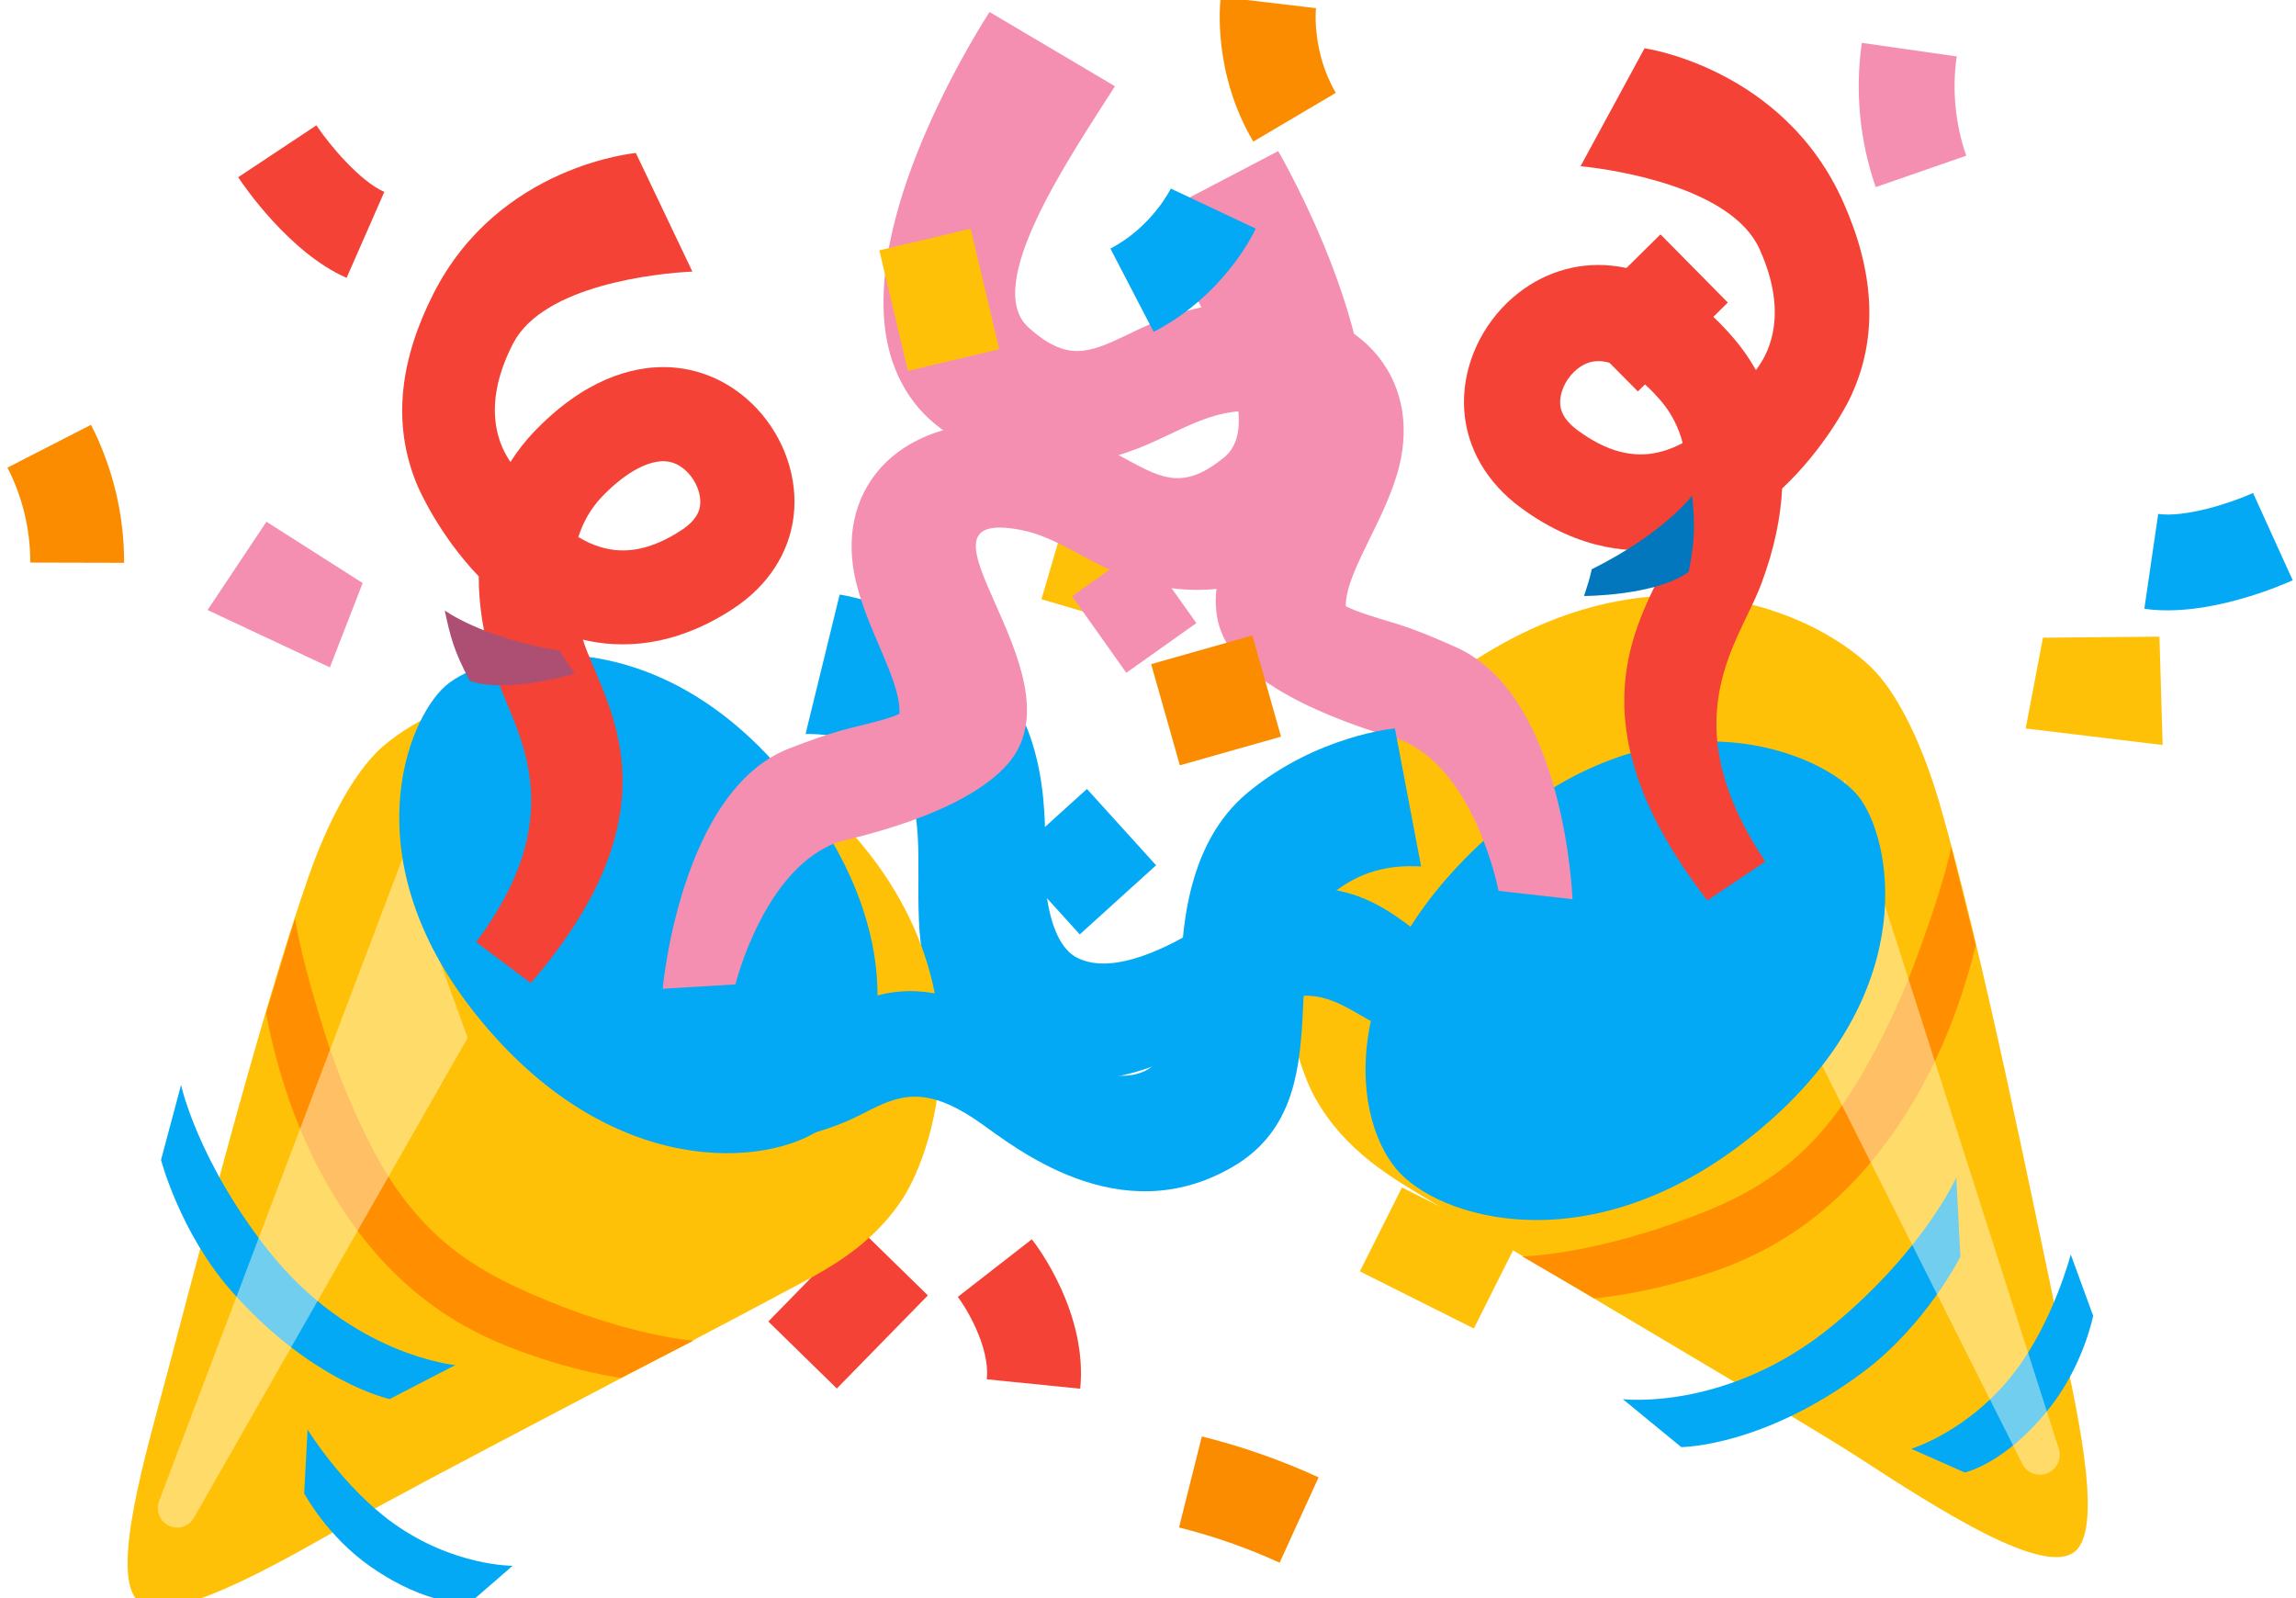
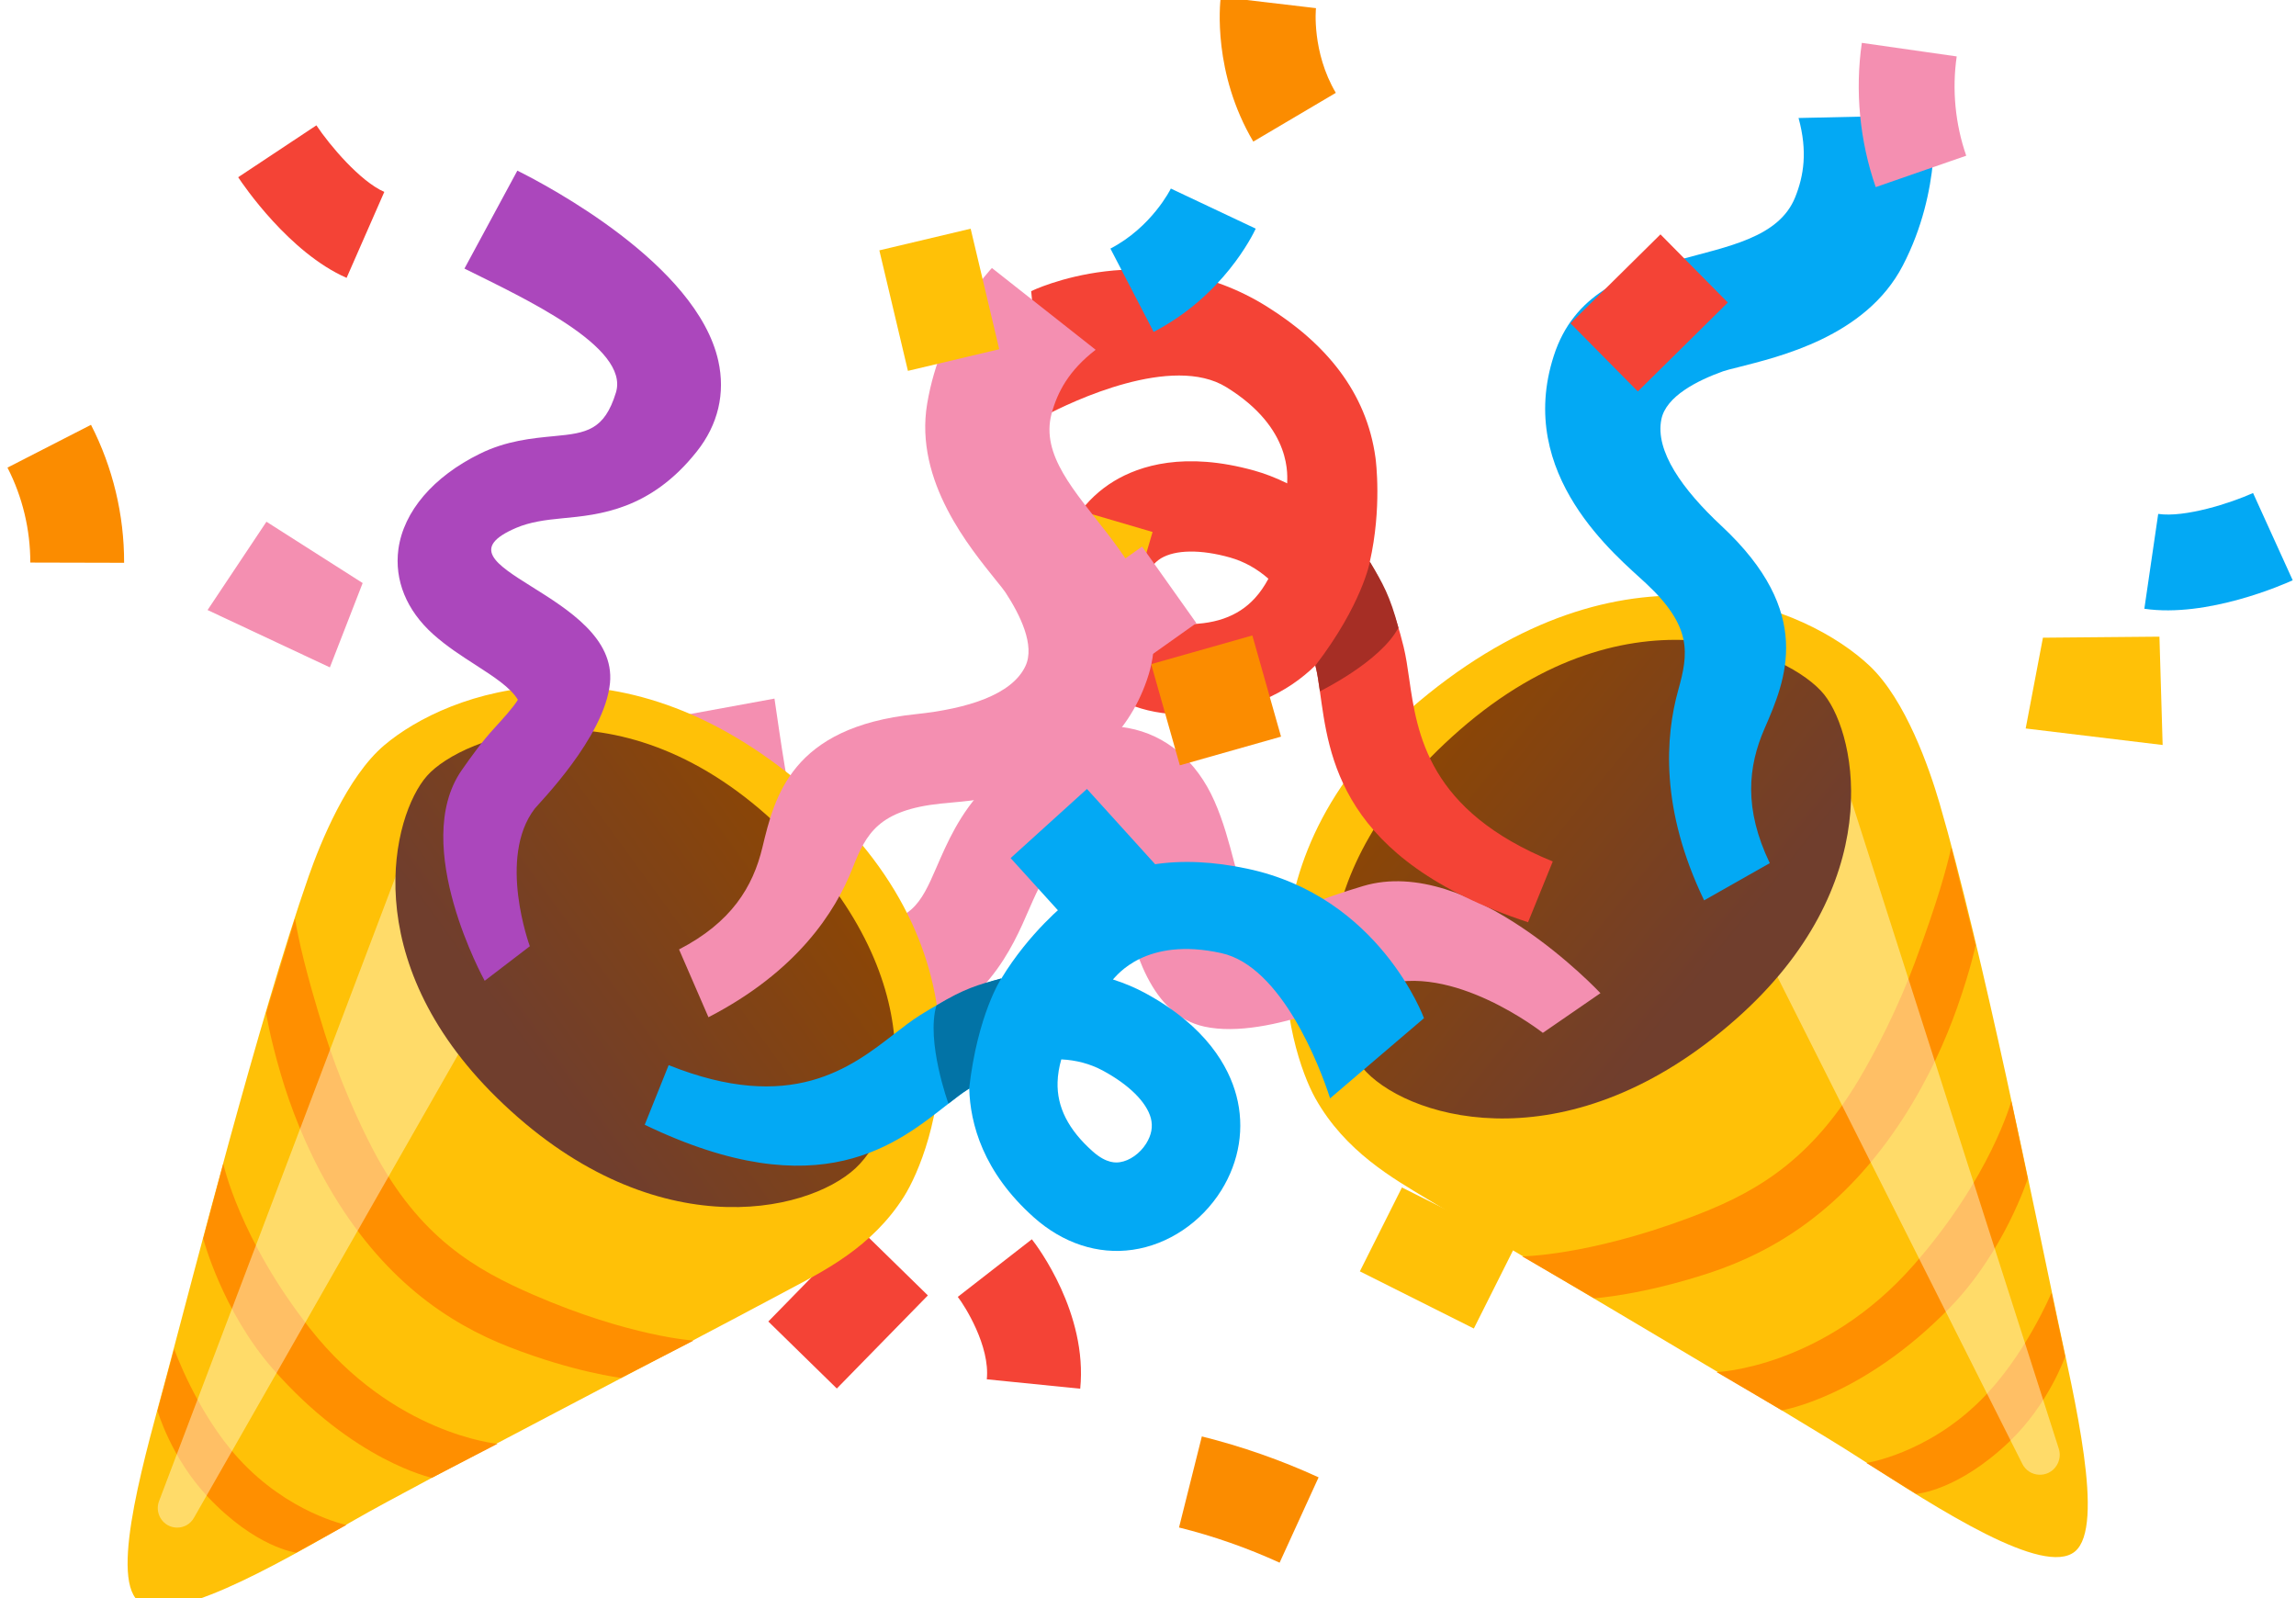
<svg xmlns="http://www.w3.org/2000/svg" width="184" height="128" viewBox="0 0 184 128">
  <g transform="translate(59 -1) scale(.96) rotate(8 64 64) translate(128 0) scale(-1 1)">
    <g>
      <g>
        <g>
          <path style="fill:#FFC107;" d="M7.45,123.27c2.27,2.46,11.62-1.83,19-5.27c5.53-2.57,27.66-11.65,38.66-16.36     c2.97-1.27,7.29-2.93,10.4-7.02c2.76-3.64,10.08-19.1-4.66-34.76c-14.96-15.9-30.37-11.51-36.13-7.43     c-3.39,2.4-6.15,7.81-7.39,10.56c-5.24,11.62-12.71,32.91-15.75,41.28C9.35,110.44,5.2,120.83,7.45,123.27z" />
          <path style="fill:#FF8F00;" d="M25.85,66.49c0.14,1.74,0.49,4.57,1.69,10.02c0.82,3.74,2.16,7.66,3.25,10.25     c3.27,7.79,7.86,10.93,12.51,13.45c7.9,4.28,13.27,5.08,13.27,5.08l-6.44,2.63c0,0-3.9-0.81-9.22-3.43     c-5.07-2.5-10.35-6.73-14.21-15.01c-1.67-3.59-2.64-7.07-3.2-9.83c-0.69-3.42-0.8-5.36-0.8-5.36L25.85,66.49z" />
-           <path style="fill:#03A9F4;" d="M17.94,86.77c0,0,0.8,6.49,6.16,14.68c6.28,9.58,15.05,11.15,15.05,11.15l-5.83,2.4     c0,0-6.51-1.99-12.7-10.44c-3.86-5.27-4.94-11.57-4.94-11.57L17.94,86.77z" transform="rotate(-9 64 67)" />
-           <path style="fill:#03A9F4;" d="M12.39,102.15c0,0,1.46,5.6,4.66,9.78c3.81,4.99,8.66,6.44,8.66,6.44l-4.47,1.98     c0,0-3.39-0.71-7.1-5.41c-2.82-3.57-3.62-7.67-3.62-7.67L12.39,102.15z" transform="translate(5 3) rotate(8 55 55)" />
+           <path style="fill:#FF8F00;" d="M17.94,86.77c0,0,0.8,6.49,6.16,14.68c6.28,9.58,15.05,11.15,15.05,11.15l-5.83,2.4     c0,0-6.51-1.99-12.7-10.44c-3.86-5.27-4.94-11.57-4.94-11.57L17.94,86.77z" />
+           <path style="fill:#FF8F00;" d="M12.39,102.15c0,0,1.46,5.6,4.66,9.78c3.81,4.99,8.66,6.44,8.66,6.44l-4.47,1.98     c0,0-3.39-0.71-7.1-5.41c-2.82-3.57-3.62-7.67-3.62-7.67L12.39,102.15z" />
          <g style="opacity:0.44;">
            <path style="fill:#FFFDE7;" d="M9.96,116.37L9.96,116.37c-0.2-0.45-0.2-0.96,0.01-1.4l25.47-52.82l4.19,15.75l-26.8,38.71      C12.11,117.69,10.49,117.55,9.96,116.37z" />
          </g>
          <linearGradient id="popper2_p0_SVGID_1_" gradientUnits="userSpaceOnUse" x1="74.384" y1="61.839" x2="44.617" y2="79.699">
            <stop offset="0.024" style="stop-color:#8F4700" />
            <stop offset="1" style="stop-color:#703E2D" />
          </linearGradient>
-           <path style="fill:#03A9F4;" d="M41.65,83.19c11.9,13.92,25.45,12.18,29.96,8.66c4.52-3.53,8.09-15.66-3.76-29.35     c-12.42-14.34-26.48-10.25-29.73-7.15S30.73,70.42,41.65,83.19z" transform="translate(-4 8)" />
-           <g>
+           <path style="fill:url(#popper2_p0_SVGID_1_);" d="M41.65,83.19c11.9,13.92,25.45,12.18,29.96,8.66c4.52-3.53,8.09-15.66-3.76-29.35     c-12.42-14.34-26.48-10.25-29.73-7.15S30.73,70.42,41.65,83.19z" />
+           <g transform="translate(55 84) rotate(41) scale(0.94) translate(-59 -75)">
+             <path style="fill:#F48FB1;" d="M62.77,75.35l-6.21-0.17c0,0,2.95-16.66,12.5-19.46c1.79-0.52,3.75-1.05,5.72-1.34      c1.17-0.18,3.02-0.45,3.93-0.79c0.21-1.57-0.45-3.57-1.19-5.84c-0.58-1.76-1.18-3.57-1.5-5.55c-0.62-3.86,0.41-7.27,2.9-9.62      c3.04-2.85,7.95-3.76,13.49-2.5c3.16,0.72,5.49,2.27,7.54,3.63c2.93,1.95,4.64,2.94,8.22,0.53c4.33-2.92-1.33-14.35-4.34-20.95      l11.23-4.68c1.51,3.3,8.8,20.28,3.99,29.97c-1.62,3.26-4.41,5.42-8.07,6.23c-7.96,1.78-12.62-1.32-16.02-3.58      c-1.61-1.07-3.02-1.91-4.55-2.35c-10.63-3.03,4.21,12.61-2.74,19.64c-4.17,4.21-14.36,5.32-15.02,5.48      C66.09,65.58,62.77,75.35,62.77,75.35z" />
+           </g>
+           <g transform="translate(43 72) rotate(-75) scale(0.94) translate(-55 -84)">
            <path style="fill:#03A9F4;" d="M82.52,88.92c-4.34-3.64-6.65-2.99-9.75-1.7c-4,1.66-10.29,2.89-18.83,0l2.57-6.19      c5.07,1.71,8.74,0.88,11.91-0.99c4.08-2.4,9.66-5.69,18.34,1.6c3.62,3.04,7.33,5.06,10.05,4.14c1.98-0.66,3.03-3.61,3.56-5.96      c0.05-0.21,0.13-0.81,0.19-1.34c0.48-3.67,1.28-11.59,7.18-15.64c6.31-4.33,12.94-4.33,12.94-4.33l1.2,11.92      c-3.05-0.45-5.17,0.17-6.96,1.16c-6.74,3.75-0.87,18.15-11.36,22.99C93.47,99.27,85.22,91.18,82.52,88.92z" />
          </g>
-           <g>
+           <g transform="translate(59 75) rotate(34) scale(0.94) translate(-43 -72)">
            <path style="fill:#F44336;" d="M45.4,73.72l-4.34-3.89c7.97-8.9,5.87-15.44,4.34-20.2c-0.31-0.96-0.6-1.87-0.79-2.74      c-0.68-3.08-0.82-5.76-0.61-8.1c-3.06-3.81-4.41-7.8-4.5-8.07c-1.86-5.63-0.46-11.12,2.75-16.27C48.74,4,60.49,4,60.49,4      l3.92,10.49c-2.98-0.12-12.75,0.03-15.75,4.76c-3.79,5.96-1.3,9.64-1.12,10.06c0.73-0.95,1.47-1.71,2.13-2.3      c4.79-4.25,8.95-4.86,11.6-4.62c2.98,0.27,5.68,1.77,7.61,4.23c2.11,2.7,2.98,6.21,2.31,9.4c-0.65,3.11-2.72,5.74-5.83,7.41      c-5.43,2.92-9.95,2.52-12.98,1.51c0.02,0.07,0.03,0.15,0.05,0.22c0.11,0.5,0.33,1.2,0.59,2.01      C54.79,52.65,58.08,61.35,45.4,73.72z M52.75,36.19c0.58,0.42,1.19,0.77,1.82,1.02c2.1,0.84,4.39,0.56,6.99-0.84      c1.53-0.82,1.71-1.7,1.77-1.99c0.18-0.87-0.12-1.98-0.77-2.81c-0.57-0.73-1.23-1.11-2.02-1.19c-1.5-0.13-3.53,0.82-5.56,2.63      C54.01,33.88,53.27,34.95,52.75,36.19z" />
-           </g>
-           <g>
-             <path style="fill:#F48FB1;" d="M62.77,75.35l-6.21-0.17c0,0,2.95-16.66,12.5-19.46c1.79-0.52,3.75-1.05,5.72-1.34      c1.17-0.18,3.02-0.45,3.93-0.79c0.21-1.57-0.45-3.57-1.19-5.84c-0.58-1.76-1.18-3.57-1.5-5.55c-0.62-3.86,0.41-7.27,2.9-9.62      c3.04-2.85,7.95-3.76,13.49-2.5c3.16,0.72,5.49,2.27,7.54,3.63c2.93,1.95,4.64,2.94,8.22,0.53c4.33-2.92-1.33-14.35-4.34-20.95      l11.23-4.68c1.51,3.3,8.8,20.28,3.99,29.97c-1.62,3.26-4.41,5.42-8.07,6.23c-7.96,1.78-12.62-1.32-16.02-3.58      c-1.61-1.07-3.02-1.91-4.55-2.35c-10.63-3.03,4.21,12.61-2.74,19.64c-4.17,4.21-14.36,5.32-15.02,5.48      C66.09,65.58,62.77,75.35,62.77,75.35z" />
+             <path style="fill:#A62E25;" d="M43.99,38.79c-0.19,2.2-0.28,3.51,0.29,6.37c2.75,2.02,8.74,2.02,8.74,2.02    c-0.26-0.81-0.49-1.51-0.59-2.01c-0.02-0.07-0.03-0.15-0.05-0.22C46.29,41.91,43.99,38.79,43.99,38.79z" />
          </g>
        </g>
-         <path style="fill:#0277BD;" d="M43.99,38.79c-0.19,2.2-0.28,3.51,0.29,6.37c2.75,2.02,8.74,2.02,8.74,2.02    c-0.26-0.81-0.49-1.51-0.59-2.01c-0.02-0.07-0.03-0.15-0.05-0.22C46.29,41.91,43.99,38.79,43.99,38.79z" transform="translate(5 3) rotate(8 55 55)" />
      </g>
      <g transform="translate(-7 -8) rotate(-25 64 64)">
        <g>
          <polygon style="fill:#FFC107;" points="31.53,48.64 21.19,43.57 26.34,36.13 34.45,41.5   " />
        </g>
      </g>
      <g transform="translate(0 3) rotate(-8 64 64)">
        <g>
          <path style="fill:#03A9F4;" d="M16.29,34.6c-5.28-0.71-10.66-5.19-11.25-5.7l5.19-6.09c1.57,1.33,4.9,3.56,7.13,3.86L16.29,34.6z" />
        </g>
      </g>
      <g transform="translate(7 -3) rotate(9 64 64)">
        <g>
          <path style="fill:#F48FB1;" d="M25.61,21.27l-7.6-2.49c0.87-2.66,1.1-5.53,0.65-8.3l7.9-1.27C27.21,13.23,26.88,17.4,25.61,21.27z    " />
        </g>
      </g>
      <g transform="translate(-1 8) rotate(-25 64 64)">
        <g>
          <rect x="74.11" y="14.35" transform="matrix(0.9769 -0.2137 0.2137 0.9769 -2.3917 17.1437)" style="fill:#F44336;" width="8" height="10.56" />
        </g>
      </g>
      <g transform="translate(6 2) rotate(-8 64 64)">
        <g>
          <path style="fill:#FB8C00;" d="M92.46,17.77l-5.5-5.81c2.88-2.73,3.54-6.3,3.54-6.34l7.9,1.29C98.3,7.54,97.29,13.2,92.46,17.77z" />
        </g>
      </g>
      <g transform="translate(-2 -4) rotate(9 64 64)">
        <g>
          <rect x="96.54" y="47.3" transform="matrix(0.9545 -0.2983 0.2983 0.9545 -10.7408 32.2313)" style="fill:#FFC107;" width="7.32" height="8" />
        </g>
      </g>
      <g transform="translate(5 7) rotate(-25 64 64)">
        <g>
          <path style="fill:#03A9F4;" d="M97.55,113.03l-7.95-0.94c0.34-2.83-1.77-6.3-2.35-7.07l6.4-4.8    C94.13,100.85,98.3,106.62,97.55,113.03z" />
        </g>
      </g>
      <g transform="translate(-3 1) rotate(-8 64 64)">
        <g>
          <path style="fill:#F48FB1;" d="M120.37,102.89c-2.99-0.45-6.05-0.63-9.07-0.52l-0.27-8c3.51-0.12,7.06,0.08,10.53,0.61    L120.37,102.89z" />
        </g>
      </g>
      <g transform="translate(4 -5) rotate(9 64 64)">
        <g>
          <rect x="112.29" y="109.43" transform="matrix(0.7026 -0.7116 0.7116 0.7026 -47.1516 116.922)" style="fill:#F44336;" width="8" height="10.87" />
        </g>
      </g>
      <g transform="translate(-4 6) rotate(-25 64 64)">
        <rect x="88.29" y="65.14" transform="matrix(0.6583 0.7527 -0.7527 0.6583 84.0086 -46.0064)" style="fill:#FB8C00;" width="8.78" height="8.78" />
      </g>
    </g>
  </g>
  <g transform="translate(-1 8) scale(.94) rotate(-5 64 64)">
    <g>
      <g>
        <g>
          <path style="fill:#FFC107;" d="M7.45,123.27c2.27,2.46,11.62-1.83,19-5.27c5.53-2.57,27.66-11.65,38.66-16.36     c2.97-1.27,7.29-2.93,10.4-7.02c2.76-3.64,10.08-19.1-4.66-34.76c-14.96-15.9-30.37-11.51-36.13-7.43     c-3.39,2.4-6.15,7.81-7.39,10.56c-5.24,11.62-12.71,32.91-15.75,41.28C9.35,110.44,5.2,120.83,7.45,123.27z" />
          <path style="fill:#FF8F00;" d="M25.85,66.49c0.14,1.74,0.49,4.57,1.69,10.02c0.82,3.74,2.16,7.66,3.25,10.25     c3.27,7.79,7.86,10.93,12.51,13.45c7.9,4.28,13.27,5.08,13.27,5.08l-6.44,2.63c0,0-3.9-0.81-9.22-3.43     c-5.07-2.5-10.35-6.73-14.21-15.01c-1.67-3.59-2.64-7.07-3.2-9.83c-0.69-3.42-0.8-5.36-0.8-5.36L25.85,66.49z" />
-           <path style="fill:#03A9F4;" d="M17.94,86.77c0,0,0.8,6.49,6.16,14.68c6.28,9.58,15.05,11.15,15.05,11.15l-5.83,2.4     c0,0-6.51-1.99-12.7-10.44c-3.86-5.27-4.94-11.57-4.94-11.57L17.94,86.77z" transform="translate(-3 -7)" />
-           <path style="fill:#03A9F4;" d="M12.39,102.15c0,0,1.46,5.6,4.66,9.78c3.81,4.99,8.66,6.44,8.66,6.44l-4.47,1.98     c0,0-3.39-0.71-7.1-5.41c-2.82-3.57-3.62-7.67-3.62-7.67L12.39,102.15z" transform="rotate(-12 55 55)" />
+           <path style="fill:#FF8F00;" d="M17.94,86.77c0,0,0.8,6.49,6.16,14.68c6.28,9.58,15.05,11.15,15.05,11.15l-5.83,2.4     c0,0-6.51-1.99-12.7-10.44c-3.86-5.27-4.94-11.57-4.94-11.57L17.94,86.77z" />
+           <path style="fill:#FF8F00;" d="M12.39,102.15c0,0,1.46,5.6,4.66,9.78c3.81,4.99,8.66,6.44,8.66,6.44l-4.47,1.98     c0,0-3.39-0.71-7.1-5.41c-2.82-3.57-3.62-7.67-3.62-7.67L12.39,102.15z" />
          <g style="opacity:0.44;">
            <path style="fill:#FFFDE7;" d="M9.96,116.37L9.96,116.37c-0.2-0.45-0.2-0.96,0.01-1.4l25.47-52.82l4.19,15.75l-26.8,38.71      C12.11,117.69,10.49,117.55,9.96,116.37z" />
          </g>
          <linearGradient id="popper2_p1_SVGID_1_" gradientUnits="userSpaceOnUse" x1="74.384" y1="61.839" x2="44.617" y2="79.699">
            <stop offset="0.024" style="stop-color:#8F4700" />
            <stop offset="1" style="stop-color:#703E2D" />
          </linearGradient>
-           <path style="fill:#03A9F4;" d="M41.65,83.19c11.9,13.92,25.45,12.18,29.96,8.66c4.52-3.53,8.09-15.66-3.76-29.35     c-12.42-14.34-26.48-10.25-29.73-7.15S30.73,70.42,41.65,83.19z" transform="translate(2 -3) rotate(7 75 55)" />
-           <g>
-             <path style="fill:#03A9F4;" d="M82.52,88.92c-4.34-3.64-6.65-2.99-9.75-1.7c-4,1.66-10.29,2.89-18.83,0l2.57-6.19      c5.07,1.71,8.74,0.88,11.91-0.99c4.08-2.4,9.66-5.69,18.34,1.6c3.62,3.04,7.33,5.06,10.05,4.14c1.98-0.66,3.03-3.61,3.56-5.96      c0.05-0.21,0.13-0.81,0.19-1.34c0.48-3.67,1.28-11.59,7.18-15.64c6.31-4.33,12.94-4.33,12.94-4.33l1.2,11.92      c-3.05-0.45-5.17,0.17-6.96,1.16c-6.74,3.75-0.87,18.15-11.36,22.99C93.47,99.27,85.22,91.18,82.52,88.92z" />
+           <path style="fill:url(#popper2_p1_SVGID_1_);" d="M41.65,83.19c11.9,13.92,25.45,12.18,29.96,8.66c4.52-3.53,8.09-15.66-3.76-29.35     c-12.42-14.34-26.48-10.25-29.73-7.15S30.73,70.42,41.65,83.19z" />
+           <g transform="translate(55 84) rotate(75) scale(0.94) translate(-43 -72)">
+             <path style="fill:#03A9F4;" d="M45.4,73.72l-4.34-3.89c7.97-8.9,5.87-15.44,4.34-20.2c-0.31-0.96-0.6-1.87-0.79-2.74      c-0.68-3.08-0.82-5.76-0.61-8.1c-3.06-3.81-4.41-7.8-4.5-8.07c-1.86-5.63-0.46-11.12,2.75-16.27C48.74,4,60.49,4,60.49,4      l3.92,10.49c-2.98-0.12-12.75,0.03-15.75,4.76c-3.79,5.96-1.3,9.64-1.12,10.06c0.73-0.95,1.47-1.71,2.13-2.3      c4.79-4.25,8.95-4.86,11.6-4.62c2.98,0.27,5.68,1.77,7.61,4.23c2.11,2.7,2.98,6.21,2.31,9.4c-0.65,3.11-2.72,5.74-5.83,7.41      c-5.43,2.92-9.95,2.52-12.98,1.51c0.02,0.07,0.03,0.15,0.05,0.22c0.11,0.5,0.33,1.2,0.59,2.01      C54.79,52.65,58.08,61.35,45.4,73.72z M52.75,36.19c0.58,0.42,1.19,0.77,1.82,1.02c2.1,0.84,4.39,0.56,6.99-0.84      c1.53-0.82,1.71-1.7,1.77-1.99c0.18-0.87-0.12-1.98-0.77-2.81c-0.57-0.73-1.23-1.11-2.02-1.19c-1.5-0.13-3.53,0.82-5.56,2.63      C54.01,33.88,53.27,34.95,52.75,36.19z" />
+             <path style="fill:#0273A6;" d="M43.99,38.79c-0.19,2.2-0.28,3.51,0.29,6.37c2.75,2.02,8.74,2.02,8.74,2.02    c-0.26-0.81-0.49-1.51-0.59-2.01c-0.02-0.07-0.03-0.15-0.05-0.22C46.29,41.91,43.99,38.79,43.99,38.79z" />
          </g>
-           <g>
-             <path style="fill:#F44336;" d="M45.4,73.72l-4.34-3.89c7.97-8.9,5.87-15.44,4.34-20.2c-0.31-0.96-0.6-1.87-0.79-2.74      c-0.68-3.08-0.82-5.76-0.61-8.1c-3.06-3.81-4.41-7.8-4.5-8.07c-1.86-5.63-0.46-11.12,2.75-16.27C48.74,4,60.49,4,60.49,4      l3.92,10.49c-2.98-0.12-12.75,0.03-15.75,4.76c-3.79,5.96-1.3,9.64-1.12,10.06c0.73-0.95,1.47-1.71,2.13-2.3      c4.79-4.25,8.95-4.86,11.6-4.62c2.98,0.27,5.68,1.77,7.61,4.23c2.11,2.7,2.98,6.21,2.31,9.4c-0.65,3.11-2.72,5.74-5.83,7.41      c-5.43,2.92-9.95,2.52-12.98,1.51c0.02,0.07,0.03,0.15,0.05,0.22c0.11,0.5,0.33,1.2,0.59,2.01      C54.79,52.65,58.08,61.35,45.4,73.72z M52.75,36.19c0.58,0.42,1.19,0.77,1.82,1.02c2.1,0.84,4.39,0.56,6.99-0.84      c1.53-0.82,1.71-1.7,1.77-1.99c0.18-0.87-0.12-1.98-0.77-2.81c-0.57-0.73-1.23-1.11-2.02-1.19c-1.5-0.13-3.53,0.82-5.56,2.63      C54.01,33.88,53.27,34.95,52.75,36.19z" />
+           <g transform="translate(43 72) rotate(-34) scale(0.78) translate(-59 -75)">
+             <path style="fill:#AB47BC;" d="M62.77,75.35l-6.21-0.17c0,0,2.95-16.66,12.5-19.46c1.79-0.52,3.75-1.05,5.72-1.34      c1.17-0.18,3.02-0.45,3.93-0.79c0.21-1.57-0.45-3.57-1.19-5.84c-0.58-1.76-1.18-3.57-1.5-5.55c-0.62-3.86,0.41-7.27,2.9-9.62      c3.04-2.85,7.95-3.76,13.49-2.5c3.16,0.72,5.49,2.27,7.54,3.63c2.93,1.95,4.64,2.94,8.22,0.53c4.33-2.92-1.33-14.35-4.34-20.95      l11.23-4.68c1.51,3.3,8.8,20.28,3.99,29.97c-1.62,3.26-4.41,5.42-8.07,6.23c-7.96,1.78-12.62-1.32-16.02-3.58      c-1.61-1.07-3.02-1.91-4.55-2.35c-10.63-3.03,4.21,12.61-2.74,19.64c-4.17,4.21-14.36,5.32-15.02,5.48      C66.09,65.58,62.77,75.35,62.77,75.35z" />
          </g>
-           <g>
-             <path style="fill:#F48FB1;" d="M62.77,75.35l-6.21-0.17c0,0,2.95-16.66,12.5-19.46c1.79-0.52,3.75-1.05,5.72-1.34      c1.17-0.18,3.02-0.45,3.93-0.79c0.21-1.57-0.45-3.57-1.19-5.84c-0.58-1.76-1.18-3.57-1.5-5.55c-0.62-3.86,0.41-7.27,2.9-9.62      c3.04-2.85,7.95-3.76,13.49-2.5c3.16,0.72,5.49,2.27,7.54,3.63c2.93,1.95,4.64,2.94,8.22,0.53c4.33-2.92-1.33-14.35-4.34-20.95      l11.23-4.68c1.51,3.3,8.8,20.28,3.99,29.97c-1.62,3.26-4.41,5.42-8.07,6.23c-7.96,1.78-12.62-1.32-16.02-3.58      c-1.61-1.07-3.02-1.91-4.55-2.35c-10.63-3.03,4.21,12.61-2.74,19.64c-4.17,4.21-14.36,5.32-15.02,5.48      C66.09,65.58,62.77,75.35,62.77,75.35z" />
+           <g transform="translate(59 75) rotate(-41) scale(0.94) translate(-55 -84)">
+             <path style="fill:#F48FB1;" d="M82.52,88.92c-4.34-3.64-6.65-2.99-9.75-1.7c-4,1.66-10.29,2.89-18.83,0l2.57-6.19      c5.07,1.71,8.74,0.88,11.91-0.99c4.08-2.4,9.66-5.69,18.34,1.6c3.62,3.04,7.33,5.06,10.05,4.14c1.98-0.66,3.03-3.61,3.56-5.96      c0.05-0.21,0.13-0.81,0.19-1.34c0.48-3.67,1.28-11.59,7.18-15.64c6.31-4.33,12.94-4.33,12.94-4.33l1.2,11.92      c-3.05-0.45-5.17,0.17-6.96,1.16c-6.74,3.75-0.87,18.15-11.36,22.99C93.47,99.27,85.22,91.18,82.52,88.92z" />
          </g>
        </g>
-         <path style="fill:#AD4E73;" d="M43.99,38.79c-0.19,2.2-0.28,3.51,0.29,6.37c2.75,2.02,8.74,2.02,8.74,2.02    c-0.26-0.81-0.49-1.51-0.59-2.01c-0.02-0.07-0.03-0.15-0.05-0.22C46.29,41.91,43.99,38.79,43.99,38.79z" transform="rotate(-12 55 55)" />
      </g>
      <g transform="translate(-2 -1) rotate(4 64 64)">
        <g>
          <polygon style="fill:#F48FB1;" points="31.53,48.64 21.19,43.57 26.34,36.13 34.45,41.5   " />
        </g>
      </g>
      <g transform="translate(5 -7) rotate(21 64 64)">
        <g>
          <path style="fill:#F44336;" d="M16.29,34.6c-5.28-0.71-10.66-5.19-11.25-5.7l5.19-6.09c1.57,1.33,4.9,3.56,7.13,3.86L16.29,34.6z" />
        </g>
      </g>
      <g transform="translate(-3 4) rotate(-13 64 64)">
        <g>
          <path style="fill:#FB8C00;" d="M25.61,21.27l-7.6-2.49c0.87-2.66,1.1-5.53,0.65-8.3l7.9-1.27C27.21,13.23,26.88,17.4,25.61,21.27z    " />
        </g>
      </g>
      <g transform="translate(4 -2) rotate(4 64 64)">
        <g>
          <rect x="74.11" y="14.35" transform="matrix(0.9769 -0.2137 0.2137 0.9769 -2.3917 17.1437)" style="fill:#FFC107;" width="8" height="10.56" />
        </g>
      </g>
      <g transform="translate(-4 -8) rotate(21 64 64)">
        <g>
          <path style="fill:#03A9F4;" d="M92.46,17.77l-5.5-5.81c2.88-2.73,3.54-6.3,3.54-6.34l7.9,1.29C98.3,7.54,97.29,13.2,92.46,17.77z" />
        </g>
      </g>
      <g transform="translate(3 3) rotate(-13 64 64)">
        <g>
          <rect x="96.54" y="47.3" transform="matrix(0.9545 -0.2983 0.2983 0.9545 -10.7408 32.2313)" style="fill:#F48FB1;" width="7.32" height="8" />
        </g>
      </g>
      <g transform="translate(-5 -3) rotate(4 64 64)">
        <g>
          <path style="fill:#F44336;" d="M97.55,113.03l-7.95-0.94c0.34-2.83-1.77-6.3-2.35-7.07l6.4-4.8    C94.13,100.85,98.3,106.62,97.55,113.03z" />
        </g>
      </g>
      <g transform="translate(2 8) rotate(21 64 64)">
        <g>
          <path style="fill:#FB8C00;" d="M120.37,102.89c-2.99-0.45-6.05-0.63-9.07-0.52l-0.27-8c3.51-0.12,7.06,0.08,10.53,0.61    L120.37,102.89z" />
        </g>
      </g>
      <g transform="translate(-6 2) rotate(-13 64 64)">
        <g>
          <rect x="112.29" y="109.43" transform="matrix(0.7026 -0.7116 0.7116 0.7026 -47.1516 116.922)" style="fill:#FFC107;" width="8" height="10.87" />
        </g>
      </g>
      <g transform="translate(1 -4) rotate(4 64 64)">
        <rect x="88.29" y="65.14" transform="matrix(0.6583 0.7527 -0.7527 0.6583 84.0086 -46.0064)" style="fill:#03A9F4;" width="8.78" height="8.78" />
      </g>
    </g>
  </g>
</svg>
